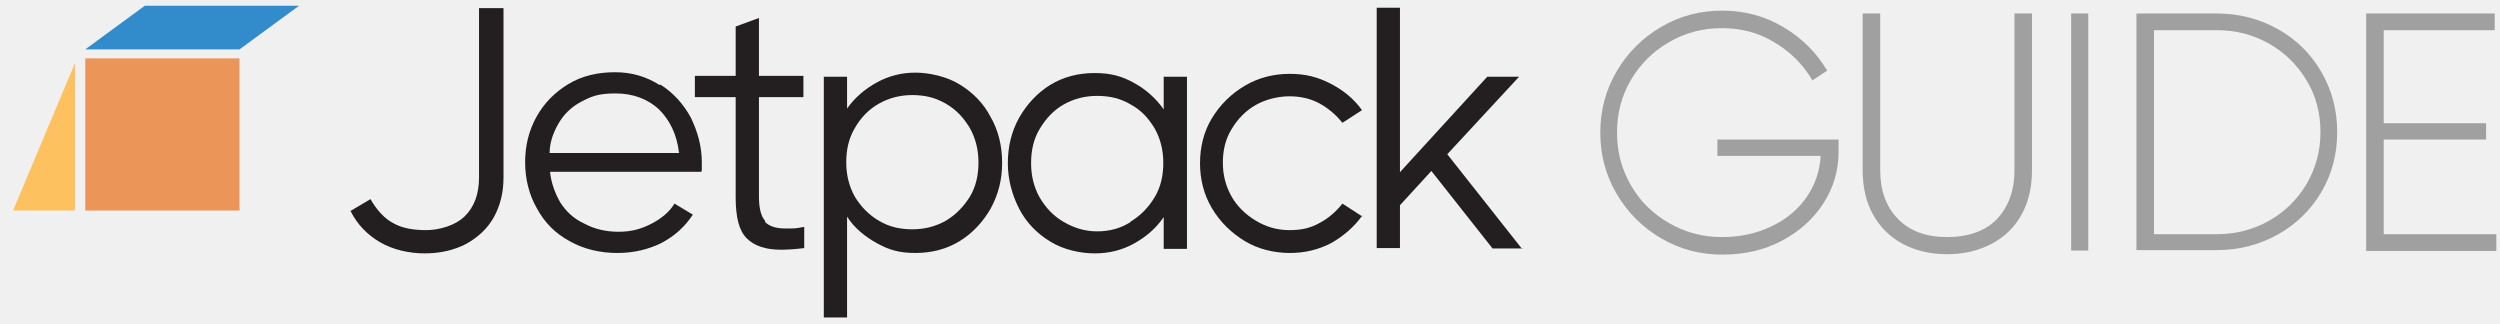
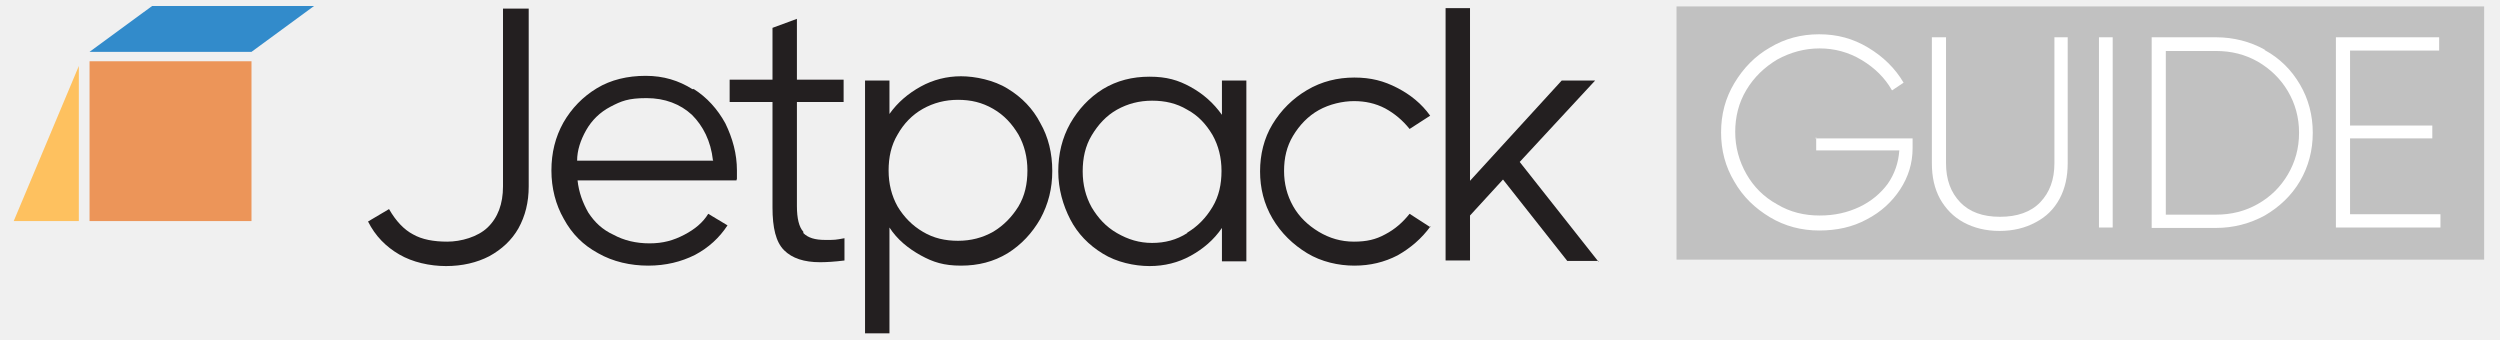
- <svg xmlns="http://www.w3.org/2000/svg" id="Layer_2" version="1.1" viewBox="0 0 612.7 79.2">
+ <svg xmlns="http://www.w3.org/2000/svg" id="Layer_2" version="1.1" viewBox="0 0 583.5 79.2">
  <defs>
    <style>
      .st0 {
        fill: #231f20;
      }

      .st1 {
-         isolation: isolate;
+         fill: #c1c1c1;
      }

      .st2 {
-         fill: #a0a0a0;
+         isolation: isolate;
      }

      .st3 {
        fill: #fec15f;
      }

      .st4 {
        fill: #328bcb;
      }

      .st5 {
+         fill: #fff;
+       }
+ 
+       .st6 {
        fill: #ec9559;
      }
    </style>
  </defs>
+   <rect class="st1" x="391.3" y="1.5" width="188.5" height="59.1" />
  <g id="Layer_1-2">
-     <rect class="st5" x="20.9" y="14.3" width="37.8" height="37.3" />
+     <rect class="st6" x="20.9" y="14.3" width="37.8" height="37.3" />
    <polygon class="st4" points="58.7 12.1 20.9 12.1 35.5 1.4 73.3 1.4 58.7 12.1" />
-     <g class="st1">
-       <g class="st1">
+     <g class="st2">
+       <g class="st2">
        <path class="st0" d="M117.3,2h6.1v41.5c0,3.7-.8,6.9-2.4,9.8-1.6,2.8-3.9,4.9-6.8,6.5-2.9,1.5-6.3,2.3-10.1,2.3s-7.8-.9-10.9-2.7-5.6-4.3-7.3-7.7l4.9-2.9c1.6,2.8,3.5,4.8,5.6,5.9,2.1,1.2,4.8,1.7,8,1.7s7.1-1.1,9.4-3.3c2.4-2.3,3.6-5.5,3.6-9.6V2h-.1Z" />
      </g>
-       <g class="st1">
-         <path class="st0" d="M161.8,20.7c3.2,2,5.7,4.8,7.5,8.1,1.7,3.5,2.7,7.1,2.7,11s0,1.1-.1,2.3h-37.1c.3,2.8,1.2,5.2,2.5,7.5,1.5,2.3,3.3,4,5.9,5.2,2.4,1.3,5.2,2,8.4,2s5.6-.7,8.1-2,4.4-2.9,5.6-4.9l4.5,2.7c-1.9,2.9-4.4,5.2-7.6,6.9-3.2,1.6-6.8,2.5-10.9,2.5s-8.2-.9-11.7-2.9c-3.5-1.9-6.1-4.5-8-8-1.9-3.3-2.9-7.2-2.9-11.3s.9-7.8,2.8-11.2,4.5-6,7.8-8,7.2-2.9,11.4-2.9,7.7,1.1,10.9,3.1h.3ZM166.4,37.4c-.5-4.5-2.3-8-4.9-10.6-2.7-2.5-6.3-3.9-10.6-3.9s-5.9.7-8.4,2c-2.5,1.3-4.4,3.2-5.7,5.5-1.3,2.3-2.1,4.7-2.1,7.1h31.8Z" />
+       <g class="st2">
+         <path class="st0" d="M161.8,20.7c3.2,2,5.7,4.8,7.5,8.1,1.7,3.5,2.7,7.1,2.7,11s0,1.1-.1,2.3h-37.1c.3,2.8,1.2,5.2,2.5,7.5,1.5,2.3,3.3,4,5.9,5.2,2.4,1.3,5.2,2,8.4,2s5.6-.7,8.1-2,4.4-2.9,5.6-4.9l4.5,2.7c-1.9,2.9-4.4,5.2-7.6,6.9-3.2,1.6-6.8,2.5-10.9,2.5s-8.2-.9-11.7-2.9c-3.5-1.9-6.1-4.5-8-8-1.9-3.3-2.9-7.2-2.9-11.3s.9-7.8,2.8-11.2c1.9-3.3,4.5-6,7.8-8s7.2-2.9,11.4-2.9,7.7,1.1,10.9,3.1h.3ZM166.4,37.4c-.5-4.5-2.3-8-4.9-10.6-2.7-2.5-6.3-3.9-10.6-3.9s-5.9.7-8.4,2c-2.5,1.3-4.4,3.2-5.7,5.5-1.3,2.3-2.1,4.7-2.1,7.1h31.8Z" />
      </g>
-       <g class="st1">
+       <g class="st2">
        <path class="st0" d="M187.5,54.4c1.1,1.1,2.7,1.6,5.1,1.6s2.3,0,4.5-.4v5.2c-2.4.3-4.3.4-5.7.4-3.7,0-6.5-.9-8.4-2.8-1.9-1.9-2.7-5.2-2.7-10v-24.6h-10v-5.2h10V6.5l5.7-2.1v14.2h10.9v5.2h-10.9v24.3c0,2.9.5,4.9,1.5,6v.3Z" />
      </g>
-       <g class="st1">
+       <g class="st2">
        <path class="st0" d="M235.2,20.7c3.3,2,5.9,4.7,7.6,8,1.9,3.3,2.8,7.1,2.8,11.2s-.9,7.7-2.8,11.2c-1.9,3.3-4.4,6-7.6,8-3.3,2-6.9,2.9-10.9,2.9s-6.5-.8-9.4-2.4c-2.9-1.6-5.5-3.7-7.3-6.5v24.7h-5.7V18.8h5.7v7.8c1.9-2.7,4.4-4.8,7.3-6.4,2.9-1.6,6.1-2.4,9.4-2.4s7.7.9,10.9,2.9ZM231.8,54.1c2.5-1.5,4.4-3.5,5.9-5.9,1.5-2.5,2.1-5.3,2.1-8.4s-.7-5.9-2.1-8.4c-1.5-2.5-3.3-4.5-5.9-6s-5.2-2.1-8.2-2.1-5.7.7-8.2,2.1-4.5,3.5-5.9,6c-1.5,2.5-2.1,5.3-2.1,8.4s.7,5.9,2.1,8.4c1.5,2.5,3.5,4.5,5.9,5.9,2.5,1.5,5.2,2.1,8.2,2.1s5.7-.7,8.2-2.1Z" />
      </g>
-       <g class="st1">
+       <g class="st2">
        <path class="st0" d="M285.2,18.8h5.7v42.2h-5.7v-7.8c-1.9,2.8-4.4,4.9-7.3,6.5s-6.1,2.4-9.6,2.4-7.7-.9-10.9-2.9c-3.3-2-5.9-4.7-7.6-8s-2.8-7.1-2.8-11.2.9-7.8,2.8-11.2c1.9-3.3,4.4-6,7.6-8,3.3-2,6.9-2.9,10.9-2.9s6.7.8,9.6,2.4c2.9,1.6,5.3,3.7,7.3,6.5,0,0,0-8,0-8ZM277.1,54.3c2.5-1.5,4.4-3.5,5.9-6,1.5-2.5,2.1-5.3,2.1-8.4s-.7-5.9-2.1-8.4c-1.5-2.5-3.3-4.5-5.9-5.9-2.5-1.5-5.2-2.1-8.2-2.1s-5.7.7-8.2,2.1-4.4,3.5-5.9,6c-1.5,2.5-2.1,5.3-2.1,8.4s.7,5.9,2.1,8.4c1.5,2.5,3.3,4.5,5.9,6s5.2,2.3,8.2,2.3,5.7-.7,8.2-2.3h0Z" />
      </g>
-       <g class="st1">
+       <g class="st2">
        <path class="st0" d="M333.9,52.8c-2.1,2.9-4.7,5.1-7.7,6.8-3.1,1.6-6.4,2.4-10.1,2.4s-7.7-.9-11-2.9-6.1-4.7-8.1-8.1-2.9-7.1-2.9-11,.9-7.7,2.9-11,4.7-6,8.1-8,7.1-2.9,11-2.9,6.9.8,10,2.4c3.1,1.6,5.7,3.7,7.7,6.5l-4.8,3.1c-1.6-2-3.5-3.6-5.7-4.8-2.3-1.2-4.7-1.7-7.3-1.7s-5.7.7-8.2,2.1-4.5,3.5-6,6-2.1,5.2-2.1,8.2.7,5.7,2.1,8.2,3.5,4.5,6,6,5.2,2.3,8.2,2.3,5.1-.5,7.3-1.7c2.3-1.2,4.1-2.8,5.7-4.8l4.8,3.1h.1Z" />
      </g>
-       <g class="st1">
+       <g class="st2">
        <path class="st0" d="M373.1,60.9h-7.3l-15-19-7.7,8.4v10.5h-5.7V1.9h5.7v40.3l21.4-23.4h7.8l-17.6,19,18.4,23.3h0Z" />
      </g>
    </g>
    <polyline class="st3" points="18.4 15.4 18.4 51.6 3.2 51.6" />
  </g>
  <g>
-     <path class="st2" d="M421,34.2h29.6v3c0,4.5-1.2,8.7-3.7,12.6s-5.9,6.9-10.2,9.2c-4.3,2.3-9.2,3.4-14.6,3.4s-10.4-1.3-15-4-8.2-6.3-10.9-10.9c-2.7-4.6-4-9.6-4-15s1.3-10.4,4-15c2.7-4.6,6.3-8.2,10.9-10.9,4.6-2.7,9.6-4,15-4s10.3,1.3,14.9,4c4.6,2.7,8.2,6.3,10.8,10.7l-3.6,2.4c-2.3-3.9-5.4-7-9.3-9.3-3.9-2.4-8.2-3.5-12.9-3.5s-8.9,1.1-12.9,3.4c-4,2.3-7.1,5.4-9.4,9.3-2.3,3.9-3.4,8.2-3.4,12.9s1.1,8.9,3.4,12.9,5.4,7,9.4,9.3c4,2.3,8.3,3.4,12.9,3.4s8.5-.9,12.1-2.6c3.6-1.7,6.5-4.1,8.6-7.1,2.1-3,3.3-6.4,3.5-10.2h-25.3v-4.1Z" />
-     <path class="st2" d="M493.7,3.3h4.3v38.4c0,4.1-.8,7.7-2.5,10.8-1.7,3.1-4.1,5.5-7.3,7.2-3.2,1.7-6.8,2.6-11,2.6s-7.9-.9-11-2.6c-3.1-1.7-5.5-4.1-7.2-7.2-1.7-3.1-2.5-6.7-2.5-10.8V3.3h4.3v38.4c0,4.9,1.4,8.9,4.3,11.9,2.9,3,6.9,4.5,12.1,4.5s9.4-1.5,12.2-4.4c2.8-3,4.3-6.9,4.3-11.9V3.3Z" />
-     <path class="st2" d="M507.6,61.4V3.3h4.2v58.1h-4.2Z" />
-     <path class="st2" d="M558.2,7.1c4.5,2.5,8.1,6,10.7,10.5,2.6,4.5,3.9,9.4,3.9,14.8s-1.3,10.3-3.9,14.7c-2.6,4.4-6.2,7.9-10.7,10.4-4.5,2.5-9.5,3.8-14.9,3.8h-19.7V3.3h19.7c5.4,0,10.4,1.3,14.9,3.8ZM543.3,57.4c4.6,0,8.9-1.1,12.8-3.3s6.9-5.2,9.2-9c2.2-3.8,3.4-8,3.4-12.7s-1.1-8.9-3.4-12.7-5.3-6.8-9.2-9c-3.9-2.2-8.1-3.3-12.8-3.3h-15.4v50h15.4Z" />
-     <path class="st2" d="M584.2,34.2v23.2h27.6v4.1h-31.9V3.3h31.5v4.1h-27.2v22.8h25.1v4h-25.1Z" />
+     <path class="st5" d="M423.7,32.3h22.7v2.3c0,3.5-1,6.7-2.9,9.6-1.9,2.9-4.5,5.3-7.8,7-3.3,1.8-7,2.6-11.1,2.6s-8-1-11.5-3.1c-3.5-2.1-6.3-4.8-8.3-8.3-2.1-3.5-3.1-7.3-3.1-11.5s1-8,3.1-11.5c2.1-3.5,4.8-6.3,8.3-8.3,3.5-2.1,7.3-3.1,11.5-3.1s7.9,1,11.4,3.1c3.5,2.1,6.3,4.8,8.3,8.2l-2.7,1.8c-1.7-3-4.1-5.3-7.1-7.1-3-1.8-6.3-2.7-9.8-2.7s-6.8.9-9.9,2.6c-3,1.8-5.4,4.1-7.2,7.1-1.8,3-2.6,6.3-2.6,9.8s.9,6.8,2.6,9.8,4.1,5.4,7.2,7.1c3,1.8,6.3,2.6,9.9,2.6s6.5-.7,9.3-2c2.7-1.3,4.9-3.1,6.6-5.4,1.6-2.3,2.5-4.9,2.7-7.8h-19.4v-3.1Z" />
+     <path class="st5" d="M479.3,8.7h3.3v29.4c0,3.1-.6,5.9-1.9,8.3-1.3,2.4-3.1,4.2-5.6,5.5-2.4,1.3-5.2,2-8.4,2s-6-.7-8.4-2c-2.4-1.3-4.2-3.2-5.5-5.5-1.3-2.4-1.9-5.1-1.9-8.3V8.7h3.3v29.4c0,3.8,1.1,6.8,3.3,9.1,2.2,2.3,5.3,3.4,9.3,3.4s7.2-1.1,9.4-3.4c2.2-2.3,3.3-5.3,3.3-9.1V8.7Z" />
+     <path class="st5" d="M489.9,53.2V8.7h3.2v44.4h-3.2Z" />
+     <path class="st5" d="M528.6,11.7c3.5,1.9,6.2,4.6,8.2,8,2,3.4,3,7.2,3,11.3s-1,7.9-3,11.3c-2,3.4-4.8,6-8.2,8-3.5,1.9-7.3,2.9-11.4,2.9h-15V8.7h15c4.1,0,8,1,11.4,2.9ZM517.2,50.1c3.6,0,6.8-.8,9.8-2.5s5.3-4,7-6.9c1.7-2.9,2.6-6.1,2.6-9.7s-.9-6.8-2.6-9.7c-1.7-2.9-4.1-5.2-7-6.9-3-1.7-6.2-2.5-9.8-2.5h-11.7v38.2h11.7Z" />
+     <path class="st5" d="M548.5,32.3v17.7h21.1v3.1h-24.4V8.7h24.1v3.1h-20.8v17.5h19.2v3h-19.2Z" />
  </g>
</svg>
